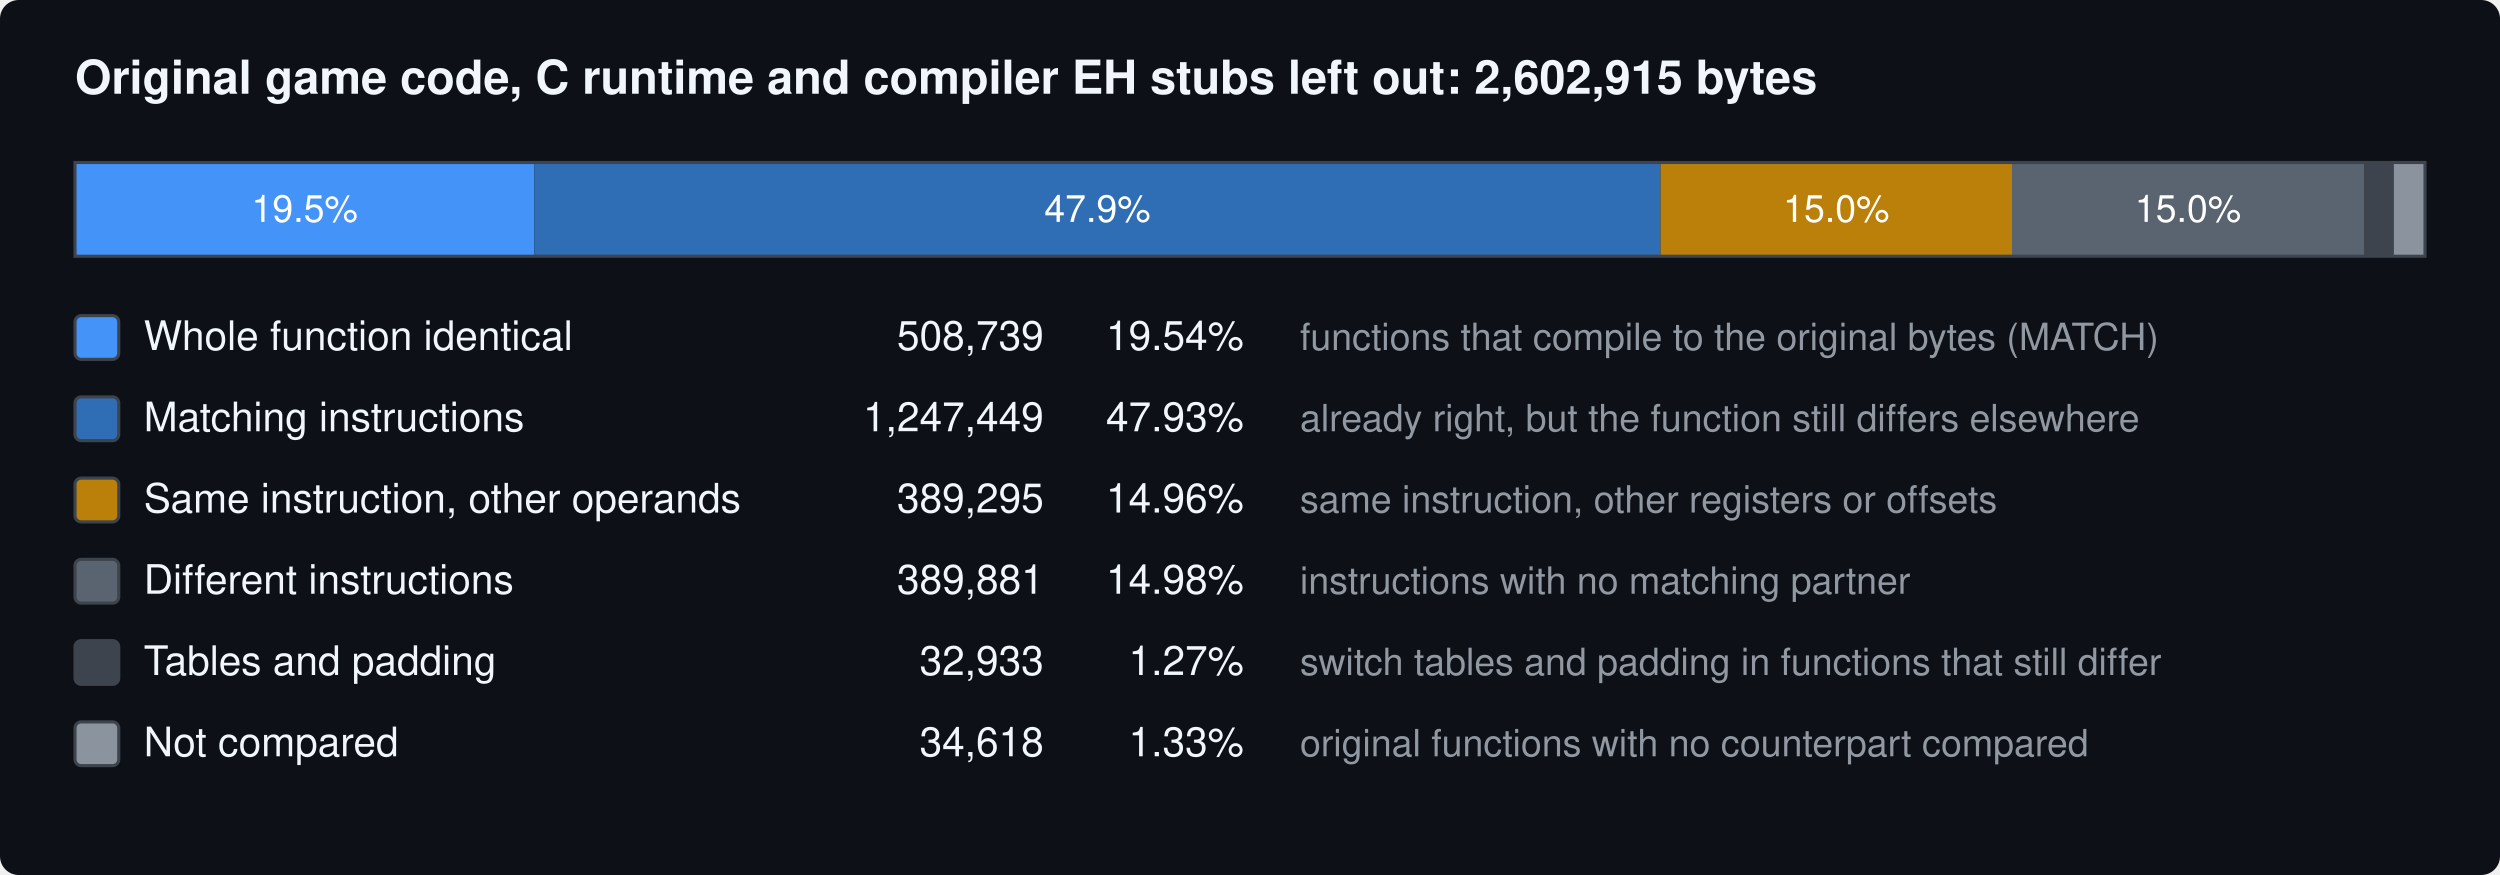
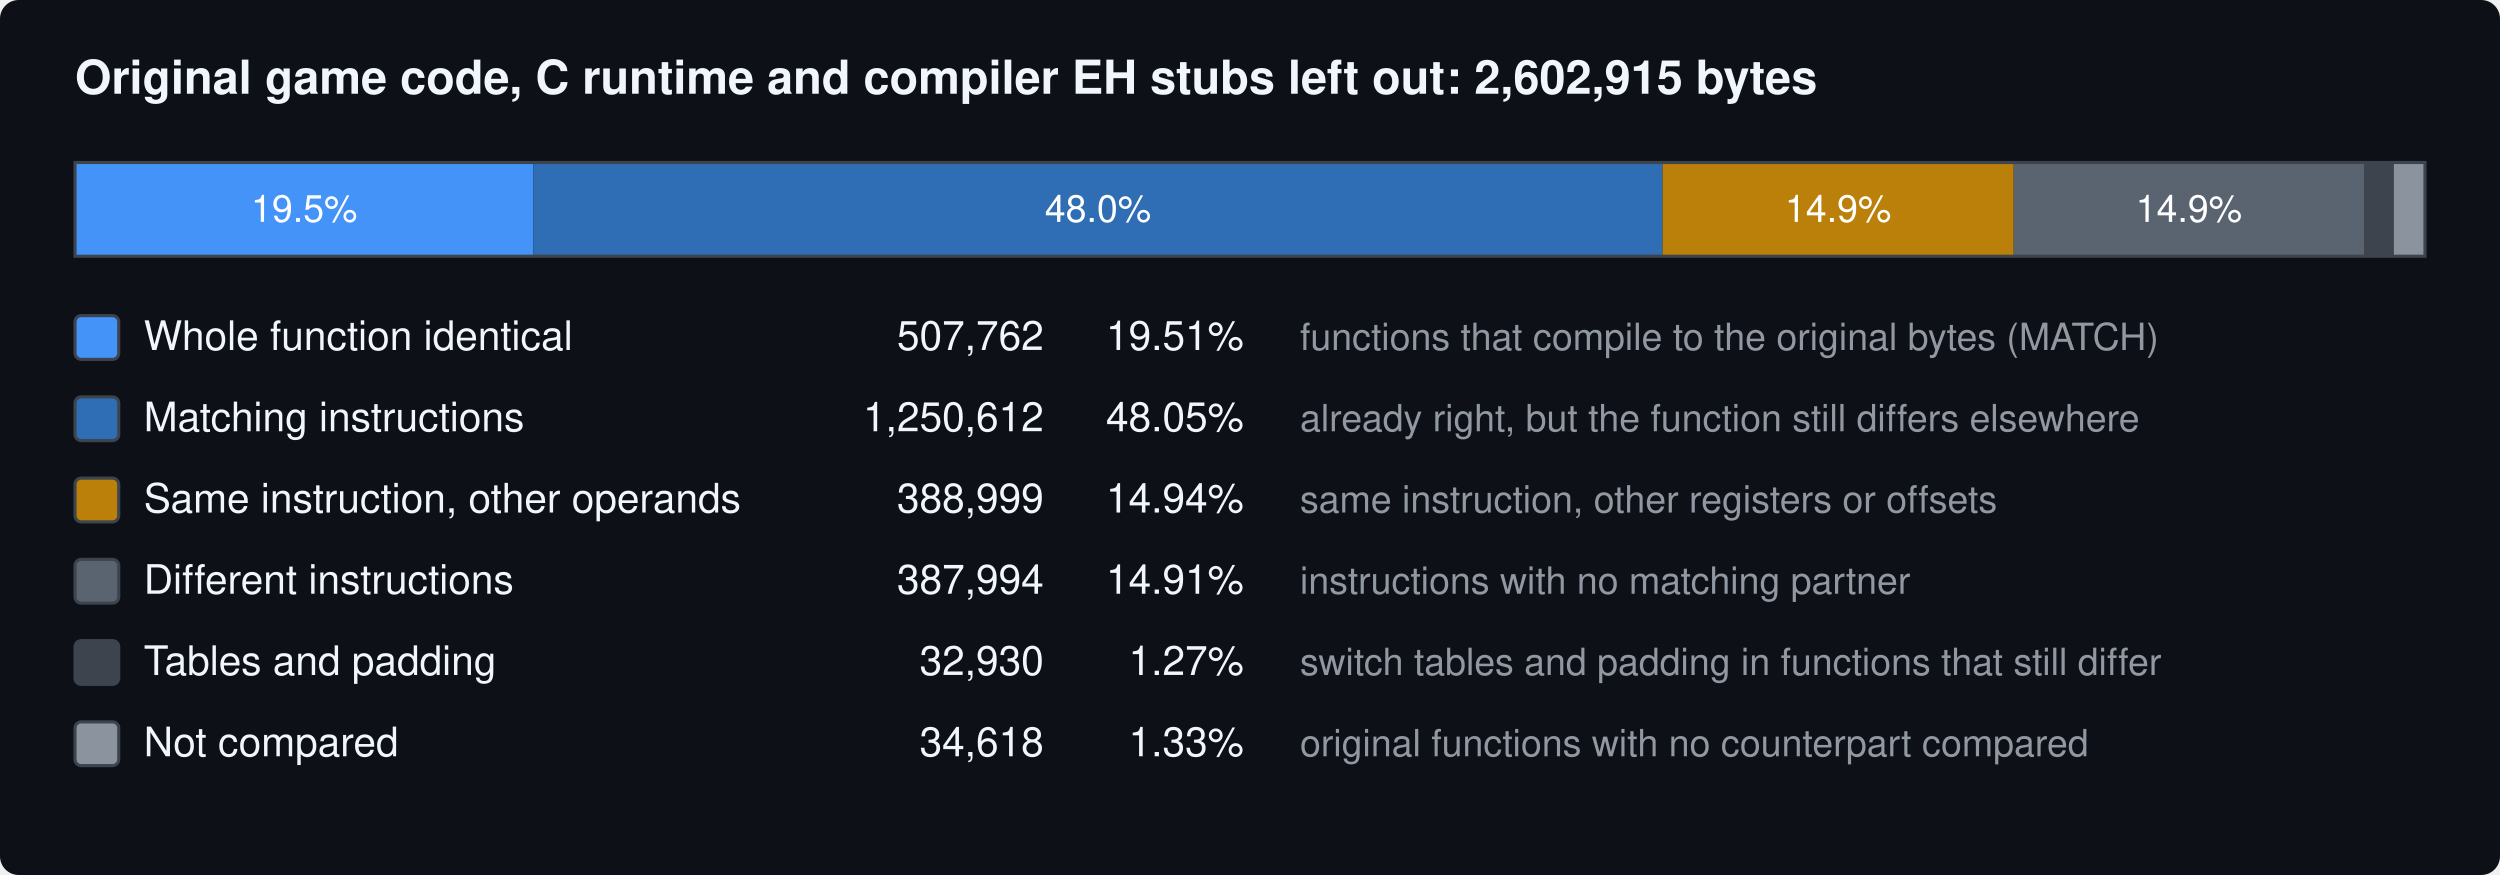
<svg xmlns="http://www.w3.org/2000/svg" width="800" height="280" viewBox="0 0 800 280" font-family="system-ui, -apple-system, Segoe UI, Helvetica, Arial, sans-serif">
  <rect width="800" height="280" rx="6" fill="#0d1117" />
  <text x="24" y="30" font-size="15" font-weight="600" fill="#f0f6fc">Original game code, C runtime and compiler EH stubs left out: 2,602,915 bytes</text>
-   <rect x="24.00" y="52" width="146.98" height="30" fill="#4493f8" />
-   <text x="97.49" y="71" font-size="12" text-anchor="middle" fill="#ffffff">19.5%</text>
-   <rect x="170.98" y="52" width="360.40" height="30" fill="#2f6eb5" />
-   <text x="351.18" y="71" font-size="12" text-anchor="middle" fill="#ffffff">47.9%</text>
-   <rect x="531.37" y="52" width="112.47" height="30" fill="#bb8009" />
-   <text x="587.61" y="71" font-size="12" text-anchor="middle" fill="#ffffff">15.0%</text>
-   <rect x="643.84" y="52" width="112.64" height="30" fill="#5a6370" />
-   <text x="700.16" y="71" font-size="12" text-anchor="middle" fill="#ffffff">15.0%</text>
+   <rect x="24.00" y="52" width="146.70" height="30" fill="#4493f8" />
+   <text x="97.35" y="71" font-size="12" text-anchor="middle" fill="#ffffff">19.5%</text>
+   <rect x="170.70" y="52" width="361.31" height="30" fill="#2f6eb5" />
+   <text x="351.35" y="71" font-size="12" text-anchor="middle" fill="#ffffff">48.0%</text>
+   <rect x="532.01" y="52" width="112.38" height="30" fill="#bb8009" />
+   <text x="588.20" y="71" font-size="12" text-anchor="middle" fill="#ffffff">14.9%</text>
+   <rect x="644.39" y="52" width="112.09" height="30" fill="#5a6370" />
+   <text x="700.44" y="71" font-size="12" text-anchor="middle" fill="#ffffff">14.9%</text>
  <rect x="756.48" y="52" width="9.51" height="30" fill="#3d444d" />
  <rect x="766.00" y="52" width="10.00" height="30" fill="#8b949e" />
  <rect x="24" y="52" width="752" height="30" fill="none" stroke="#3d444d" />
  <rect x="24" y="101" width="14" height="14" rx="2" fill="#4493f8" stroke="#3d444d" />
  <text x="46" y="112" font-size="13" fill="#f0f6fc">Whole function identical</text>
-   <text x="334" y="112" font-size="13" text-anchor="end" fill="#f0f6fc">508,739</text>
-   <text x="398" y="112" font-size="13" text-anchor="end" fill="#f0f6fc">19.54%</text>
+   <text x="334" y="112" font-size="13" text-anchor="end" fill="#f0f6fc">507,762</text>
+   <text x="398" y="112" font-size="13" text-anchor="end" fill="#f0f6fc">19.51%</text>
  <text x="416" y="112" font-size="12" fill="#9198a1">functions that compile to the original bytes (MATCH)</text>
  <rect x="24" y="127" width="14" height="14" rx="2" fill="#2f6eb5" stroke="#3d444d" />
  <text x="46" y="138" font-size="13" fill="#f0f6fc">Matching instructions</text>
-   <text x="334" y="138" font-size="13" text-anchor="end" fill="#f0f6fc">1,247,449</text>
-   <text x="398" y="138" font-size="13" text-anchor="end" fill="#f0f6fc">47.93%</text>
+   <text x="334" y="138" font-size="13" text-anchor="end" fill="#f0f6fc">1,250,612</text>
+   <text x="398" y="138" font-size="13" text-anchor="end" fill="#f0f6fc">48.05%</text>
  <text x="416" y="138" font-size="12" fill="#9198a1">already right, but the function still differs elsewhere</text>
  <rect x="24" y="153" width="14" height="14" rx="2" fill="#bb8009" stroke="#3d444d" />
  <text x="46" y="164" font-size="13" fill="#f0f6fc">Same instruction, other operands</text>
-   <text x="334" y="164" font-size="13" text-anchor="end" fill="#f0f6fc">389,295</text>
-   <text x="398" y="164" font-size="13" text-anchor="end" fill="#f0f6fc">14.96%</text>
+   <text x="334" y="164" font-size="13" text-anchor="end" fill="#f0f6fc">388,999</text>
+   <text x="398" y="164" font-size="13" text-anchor="end" fill="#f0f6fc">14.94%</text>
  <text x="416" y="164" font-size="12" fill="#9198a1">same instruction, other registers or offsets</text>
  <rect x="24" y="179" width="14" height="14" rx="2" fill="#5a6370" stroke="#3d444d" />
  <text x="46" y="190" font-size="13" fill="#f0f6fc">Different instructions</text>
-   <text x="334" y="190" font-size="13" text-anchor="end" fill="#f0f6fc">389,881</text>
-   <text x="398" y="190" font-size="13" text-anchor="end" fill="#f0f6fc">14.98%</text>
+   <text x="334" y="190" font-size="13" text-anchor="end" fill="#f0f6fc">387,994</text>
+   <text x="398" y="190" font-size="13" text-anchor="end" fill="#f0f6fc">14.91%</text>
  <text x="416" y="190" font-size="12" fill="#9198a1">instructions with no matching partner</text>
  <rect x="24" y="205" width="14" height="14" rx="2" fill="#3d444d" stroke="#3d444d" />
  <text x="46" y="216" font-size="13" fill="#f0f6fc">Tables and padding</text>
-   <text x="334" y="216" font-size="13" text-anchor="end" fill="#f0f6fc">32,933</text>
+   <text x="334" y="216" font-size="13" text-anchor="end" fill="#f0f6fc">32,930</text>
  <text x="398" y="216" font-size="13" text-anchor="end" fill="#f0f6fc">1.27%</text>
  <text x="416" y="216" font-size="12" fill="#9198a1">switch tables and padding in functions that still differ</text>
  <rect x="24" y="231" width="14" height="14" rx="2" fill="#8b949e" stroke="#3d444d" />
  <text x="46" y="242" font-size="13" fill="#f0f6fc">Not compared</text>
  <text x="334" y="242" font-size="13" text-anchor="end" fill="#f0f6fc">34,618</text>
  <text x="398" y="242" font-size="13" text-anchor="end" fill="#f0f6fc">1.33%</text>
  <text x="416" y="242" font-size="12" fill="#9198a1">original functions with no counterpart compared</text>
</svg>
